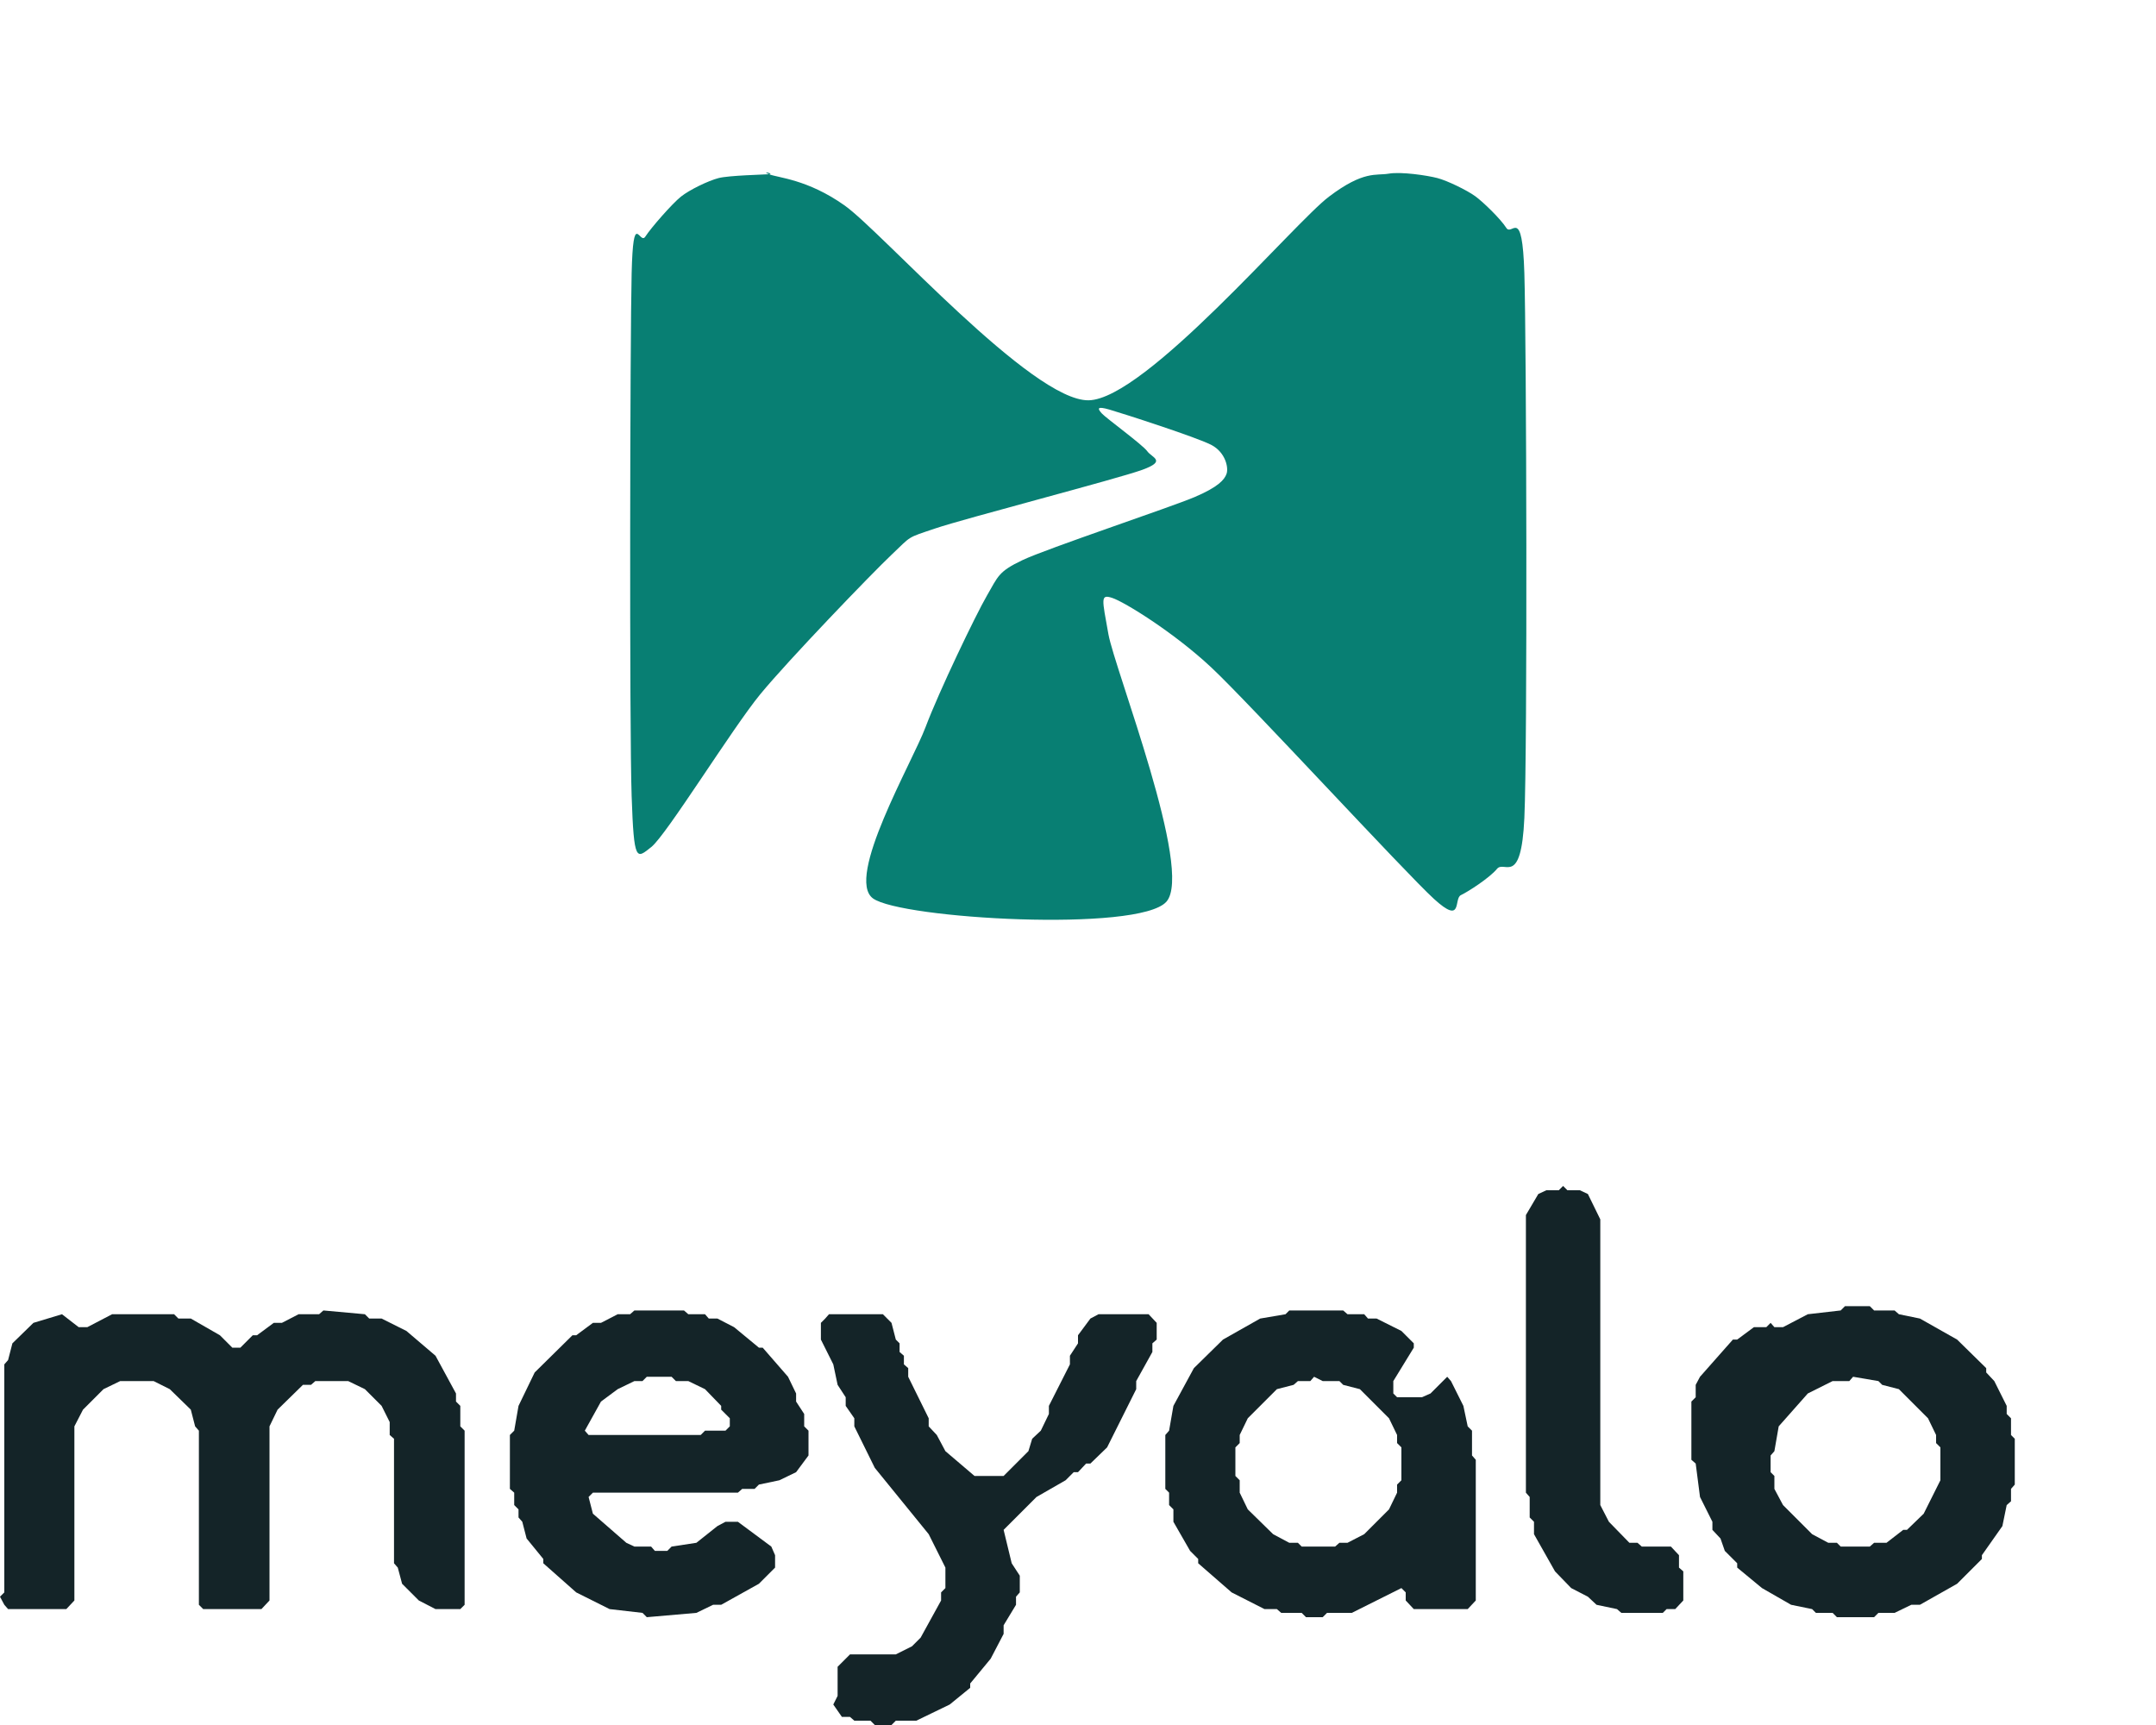
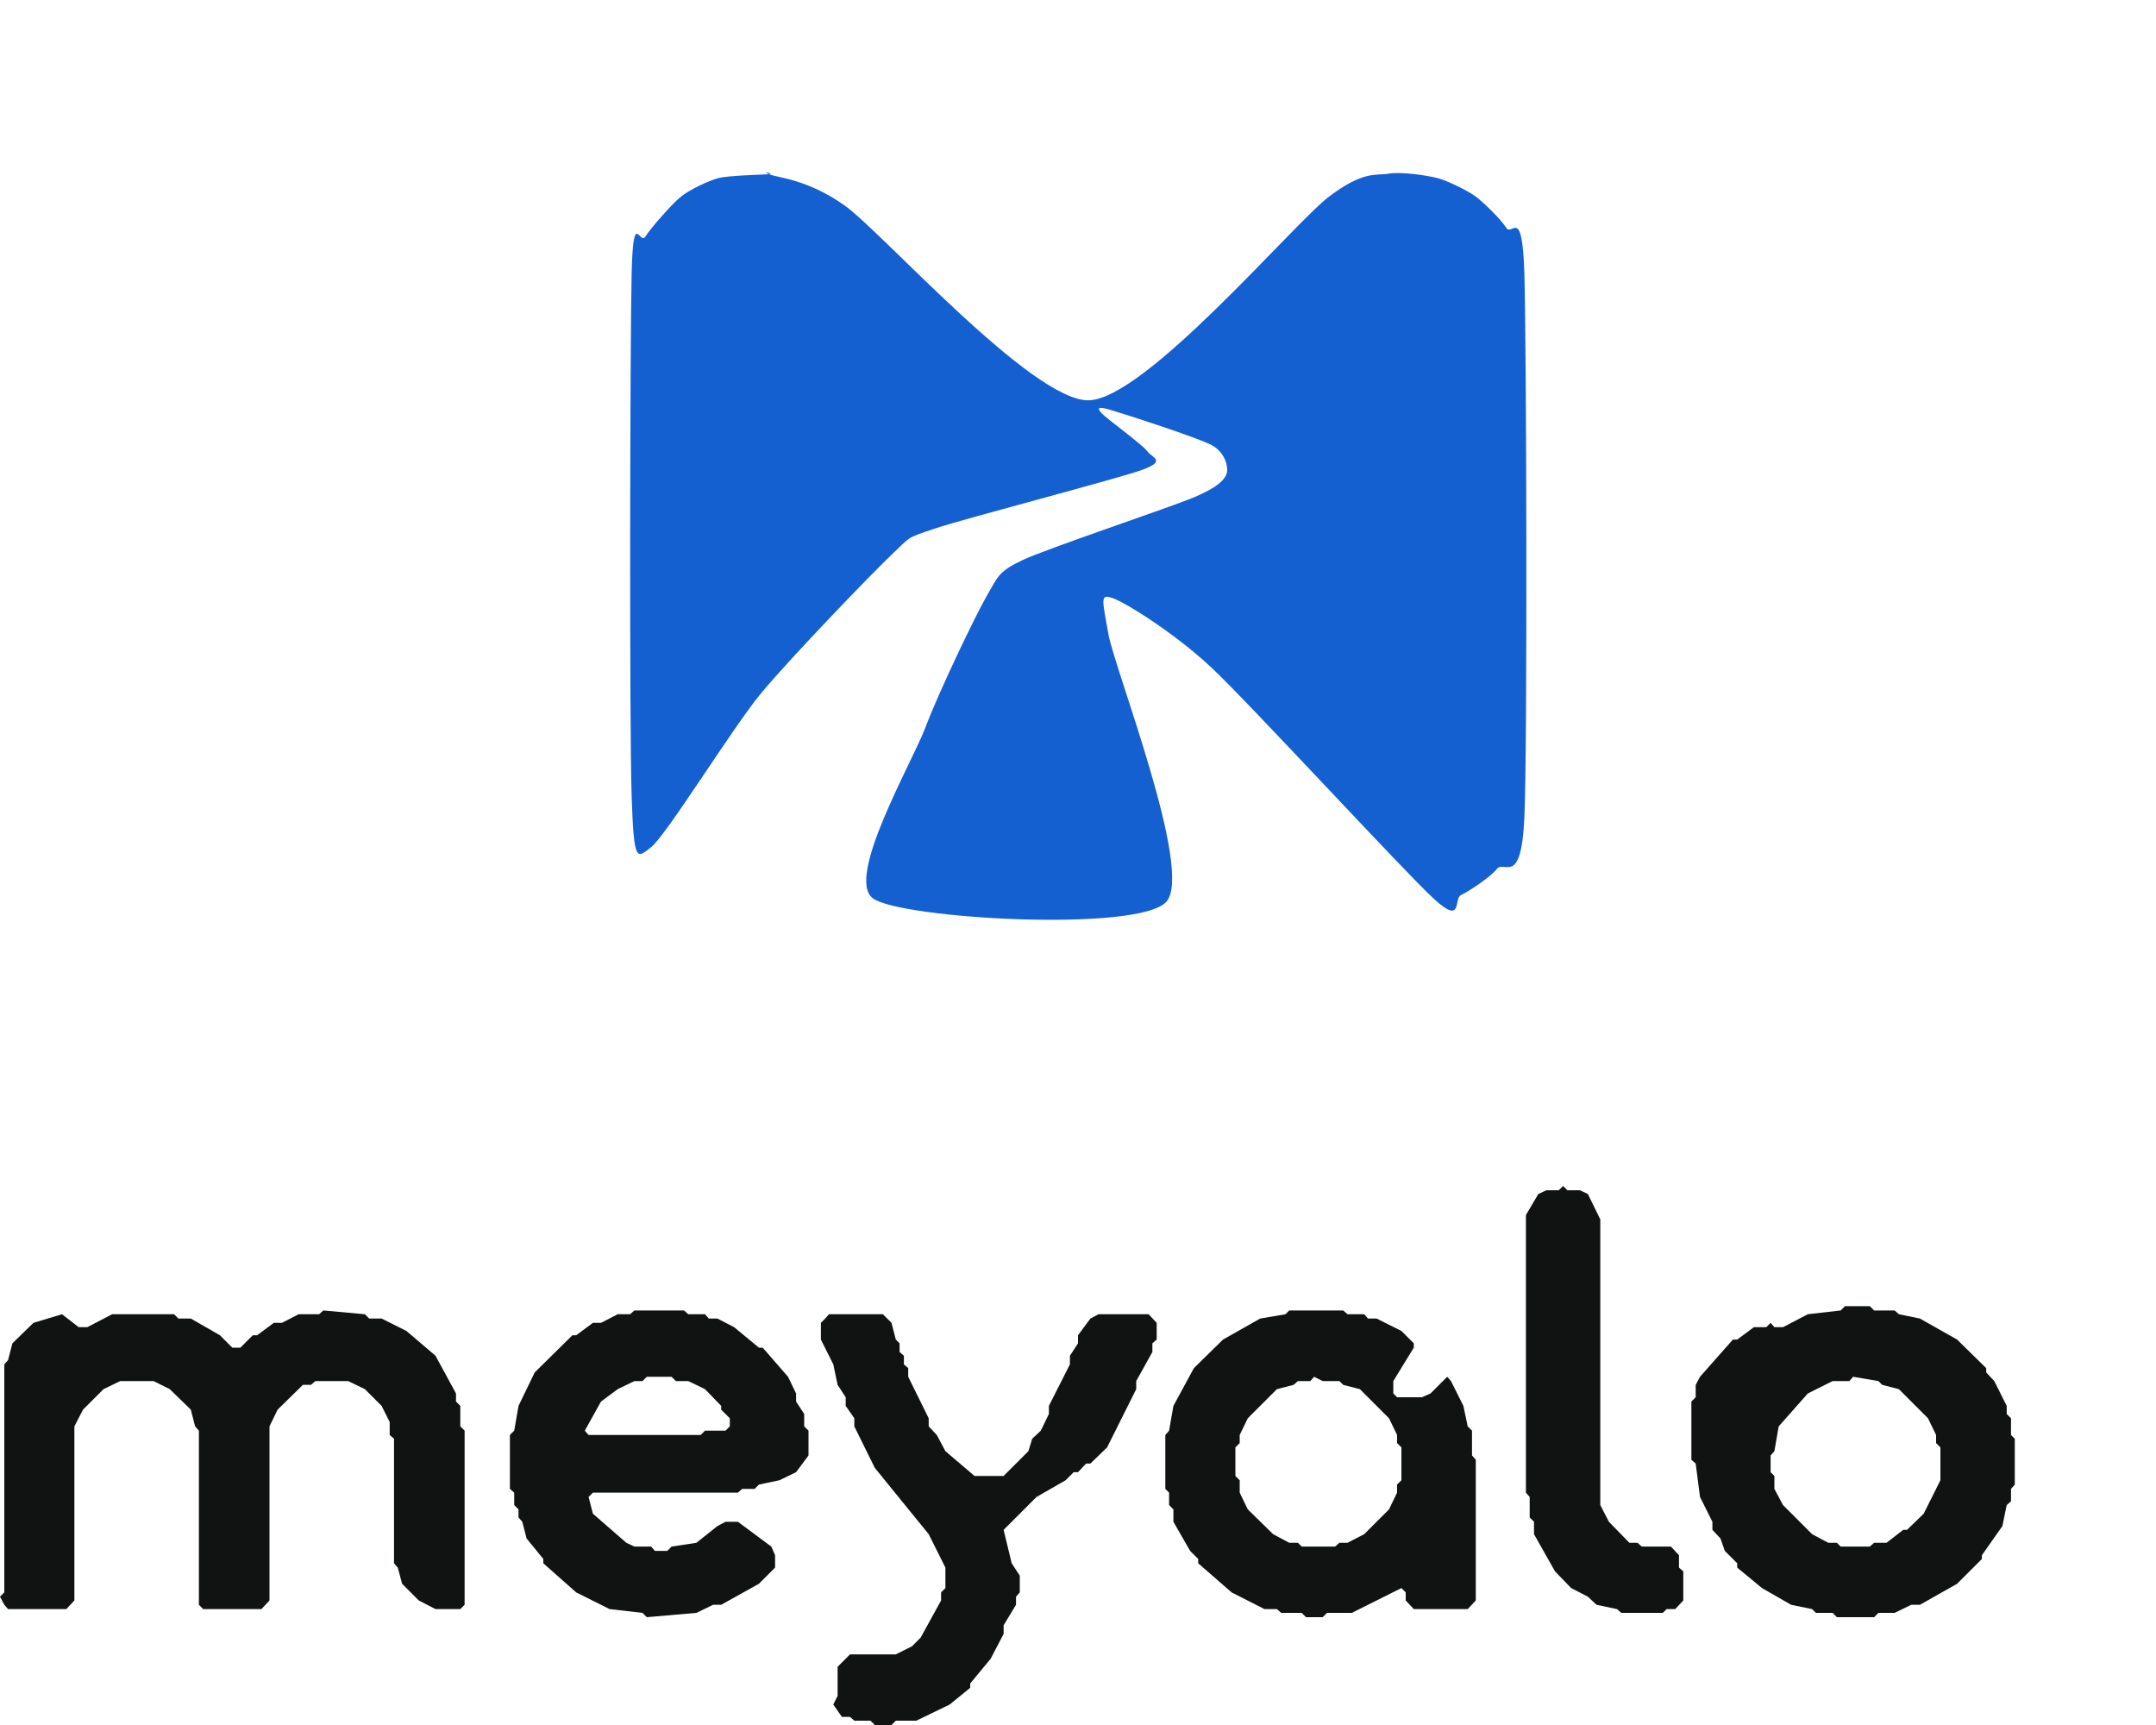
<svg xmlns="http://www.w3.org/2000/svg" width="400" height="320" viewBox="0 0 400 320" fill="none">
  <g transform="translate(100, 0) scale(0.390625)">
-     <path d="M 109.251 82.735 C 113.436 84.463 127.414 85.027 145.126 97.552 C 162.838 110.078 234.228 190.585 261.069 190.099 C 287.910 189.614 358.573 105.949 375.193 93.393 C 391.813 80.837 397.524 83.506 403.529 82.475 C 409.534 81.443 421.874 83.311 426.666 84.554 C 431.458 85.798 440.782 90.373 444.603 93.133 C 448.425 95.893 456.692 103.935 459.421 108.211 C 462.151 112.487 466.999 97.093 468.000 129.788 C 469.001 162.483 469.516 355.453 468.000 388.451 C 466.484 421.449 458.520 408.351 455.002 412.628 C 451.484 416.904 441.332 423.438 437.844 425.106 C 434.356 426.774 438.936 439.543 425.106 426.926 C 411.276 414.309 337.135 333.642 319.301 316.961 C 301.468 300.280 277.950 285.796 272.248 283.946 C 266.546 282.096 267.425 284.271 270.428 301.104 C 273.431 317.936 311.026 413.577 297.984 428.226 C 284.943 442.875 171.989 436.341 158.644 426.666 C 145.299 416.991 177.292 362.069 183.600 345.297 C 189.909 328.525 207.348 292.157 212.716 282.906 C 218.084 273.656 218.119 271.468 229.614 266.009 C 241.108 260.549 299.929 240.905 311.242 236.113 C 322.555 231.321 325.609 227.816 326.580 224.934 C 327.551 222.053 326.051 214.965 319.561 211.416 C 313.071 207.868 277.044 196.278 270.948 194.519 C 264.852 192.760 265.216 194.033 267.308 196.338 C 269.401 198.643 286.641 211.152 288.885 214.276 C 291.130 217.400 298.283 218.838 286.546 223.115 C 274.808 227.391 202.170 246.230 188.280 250.931 C 174.389 255.632 177.188 254.219 167.483 263.409 C 157.777 272.599 118.406 313.504 105.091 329.700 C 91.777 345.895 60.486 396.588 53.359 402.229 C 46.231 407.871 45.092 409.838 44.000 378.053 C 42.908 346.268 43.242 160.784 44.000 129.788 C 44.758 98.792 47.769 116.616 50.499 112.370 C 53.229 108.124 63.333 96.638 67.397 93.393 C 71.461 90.148 80.451 85.798 85.334 84.554 C 90.217 83.311 106.460 82.947 109.251 82.735 C 112.041 82.522 105.065 81.006 109.251 82.735 Z" fill="#087F73" fill-rule="evenodd" />
+     <path d="M 109.251 82.735 C 113.436 84.463 127.414 85.027 145.126 97.552 C 162.838 110.078 234.228 190.585 261.069 190.099 C 287.910 189.614 358.573 105.949 375.193 93.393 C 391.813 80.837 397.524 83.506 403.529 82.475 C 409.534 81.443 421.874 83.311 426.666 84.554 C 431.458 85.798 440.782 90.373 444.603 93.133 C 448.425 95.893 456.692 103.935 459.421 108.211 C 462.151 112.487 466.999 97.093 468.000 129.788 C 469.001 162.483 469.516 355.453 468.000 388.451 C 466.484 421.449 458.520 408.351 455.002 412.628 C 451.484 416.904 441.332 423.438 437.844 425.106 C 434.356 426.774 438.936 439.543 425.106 426.926 C 411.276 414.309 337.135 333.642 319.301 316.961 C 301.468 300.280 277.950 285.796 272.248 283.946 C 266.546 282.096 267.425 284.271 270.428 301.104 C 273.431 317.936 311.026 413.577 297.984 428.226 C 284.943 442.875 171.989 436.341 158.644 426.666 C 145.299 416.991 177.292 362.069 183.600 345.297 C 189.909 328.525 207.348 292.157 212.716 282.906 C 218.084 273.656 218.119 271.468 229.614 266.009 C 241.108 260.549 299.929 240.905 311.242 236.113 C 322.555 231.321 325.609 227.816 326.580 224.934 C 327.551 222.053 326.051 214.965 319.561 211.416 C 313.071 207.868 277.044 196.278 270.948 194.519 C 264.852 192.760 265.216 194.033 267.308 196.338 C 269.401 198.643 286.641 211.152 288.885 214.276 C 291.130 217.400 298.283 218.838 286.546 223.115 C 274.808 227.391 202.170 246.230 188.280 250.931 C 174.389 255.632 177.188 254.219 167.483 263.409 C 157.777 272.599 118.406 313.504 105.091 329.700 C 91.777 345.895 60.486 396.588 53.359 402.229 C 46.231 407.871 45.092 409.838 44.000 378.053 C 42.908 346.268 43.242 160.784 44.000 129.788 C 44.758 98.792 47.769 116.616 50.499 112.370 C 53.229 108.124 63.333 96.638 67.397 93.393 C 71.461 90.148 80.451 85.798 85.334 84.554 C 90.217 83.311 106.460 82.947 109.251 82.735 C 112.041 82.522 105.065 81.006 109.251 82.735 Z" fill="#1460D0" fill-rule="evenodd" />
  </g>
  <g transform="translate(0, 220)">
-     <path d="M 60.0 23.1 L 67.7 23.8 L 68.5 24.6 L 70.8 24.6 L 75.4 26.9 L 80.8 31.5 L 84.6 38.5 L 84.6 40.0 L 85.4 40.8 L 85.4 44.6 L 86.2 45.4 L 86.2 77.7 L 85.4 78.5 L 80.8 78.5 L 77.7 76.9 L 74.6 73.8 L 73.8 70.8 L 73.1 70.0 L 73.1 46.9 L 72.3 46.2 L 72.3 43.8 L 70.8 40.8 L 67.7 37.7 L 64.6 36.2 L 58.5 36.2 L 57.7 36.9 L 56.2 36.9 L 51.5 41.5 L 50.0 44.6 L 50.0 76.9 L 48.5 78.5 L 37.7 78.5 L 36.9 77.7 L 36.9 45.4 L 36.2 44.6 L 35.4 41.5 L 31.5 37.7 L 28.5 36.2 L 22.3 36.2 L 19.2 37.7 L 15.4 41.5 L 13.8 44.6 L 13.8 76.9 L 12.3 78.5 L 1.5 78.5 L 0.8 77.7 L 0.0 76.2 L 0.8 75.4 L 0.8 33.1 L 1.5 32.3 L 2.3 29.2 L 6.2 25.4 L 11.5 23.8 L 14.6 26.2 L 16.2 26.2 L 20.8 23.8 L 32.3 23.8 L 33.1 24.6 L 35.4 24.6 L 40.8 27.7 L 43.1 30.0 L 44.6 30.0 L 46.9 27.7 L 47.7 27.7 L 50.8 25.4 L 52.3 25.4 L 55.4 23.8 L 59.2 23.8 Z M 117.7 23.1 L 126.9 23.1 L 127.7 23.8 L 130.8 23.8 L 131.5 24.6 L 133.1 24.6 L 136.2 26.2 L 140.8 30.0 L 141.5 30.0 L 146.2 35.4 L 147.7 38.5 L 147.7 40.0 L 149.2 42.3 L 149.2 44.6 L 150.0 45.4 L 150.0 50.0 L 147.7 53.1 L 144.6 54.6 L 140.8 55.4 L 140.0 56.2 L 137.7 56.2 L 136.9 56.9 L 110.0 56.9 L 109.2 57.7 L 110.0 60.8 L 116.2 66.2 L 117.7 66.9 L 120.8 66.9 L 121.5 67.7 L 123.8 67.7 L 124.6 66.9 L 129.2 66.2 L 133.1 63.1 L 134.6 62.3 L 136.9 62.3 L 143.1 66.9 L 143.8 68.5 L 143.8 70.8 L 140.8 73.8 L 133.8 77.7 L 132.3 77.7 L 129.2 79.2 L 120.0 80.0 L 119.2 79.2 L 113.1 78.5 L 106.9 75.4 L 100.8 70.0 L 100.8 69.2 L 97.7 65.4 L 96.9 62.3 L 96.2 61.5 L 96.2 60.0 L 95.4 59.2 L 95.4 56.9 L 94.6 56.2 L 94.6 46.2 L 95.4 45.4 L 96.2 40.8 L 99.2 34.6 L 106.2 27.7 L 106.9 27.7 L 110.0 25.4 L 111.5 25.4 L 114.6 23.8 L 116.9 23.8 Z M 120.0 35.4 L 124.6 35.4 L 125.4 36.2 L 127.7 36.2 L 130.8 37.7 L 133.8 40.8 L 133.8 41.5 L 135.4 43.1 L 135.4 44.6 L 134.6 45.4 L 130.8 45.4 L 130.0 46.2 L 109.2 46.2 L 108.5 45.4 L 111.5 40.0 L 114.6 37.7 L 117.7 36.2 L 119.2 36.2 Z M 153.8 23.8 L 163.8 23.8 L 165.4 25.4 L 166.2 28.5 L 166.9 29.2 L 166.9 30.8 L 167.7 31.5 L 167.7 33.1 L 168.5 33.8 L 168.5 35.4 L 172.3 43.1 L 172.3 44.6 L 173.8 46.2 L 175.4 49.2 L 180.8 53.8 L 186.2 53.8 L 190.8 49.2 L 191.5 46.9 L 193.1 45.4 L 194.6 42.3 L 194.6 40.8 L 198.5 33.1 L 198.5 31.5 L 200.0 29.2 L 200.0 27.7 L 202.3 24.6 L 203.8 23.8 L 213.1 23.8 L 214.6 25.4 L 214.6 28.5 L 213.8 29.2 L 213.8 30.8 L 210.8 36.2 L 210.8 37.7 L 205.4 48.5 L 202.3 51.5 L 201.5 51.5 L 200.0 53.1 L 199.2 53.1 L 197.7 54.6 L 192.3 57.7 L 186.2 63.8 L 187.7 70.0 L 189.2 72.3 L 189.2 75.4 L 188.5 76.2 L 188.5 77.7 L 186.2 81.5 L 186.2 83.1 L 183.8 87.7 L 180.0 92.3 L 180.0 93.1 L 176.2 96.2 L 170.0 99.2 L 166.2 99.2 L 165.4 100.0 L 162.3 100.0 L 161.5 99.2 L 158.5 99.2 L 157.7 98.5 L 156.2 98.5 L 154.6 96.2 L 155.4 94.6 L 155.4 89.2 L 157.7 86.9 L 166.2 86.9 L 169.2 85.4 L 170.8 83.8 L 174.6 76.9 L 174.6 75.4 L 175.4 74.6 L 175.4 70.8 L 172.3 64.6 L 162.3 52.3 L 158.5 44.6 L 158.5 43.1 L 156.9 40.8 L 156.9 39.2 L 155.4 36.9 L 154.6 33.1 L 152.3 28.5 L 152.3 25.4 L 153.1 24.6 Z M 239.2 23.1 L 249.2 23.1 L 250.0 23.8 L 253.1 23.8 L 253.8 24.6 L 255.4 24.6 L 260.0 26.9 L 262.3 29.2 L 262.3 30.0 L 258.5 36.2 L 258.5 38.5 L 259.2 39.2 L 263.8 39.2 L 265.4 38.5 L 268.5 35.4 L 269.2 36.2 L 271.5 40.8 L 272.3 44.6 L 273.1 45.4 L 273.1 50.0 L 273.8 50.8 L 273.8 76.9 L 272.3 78.5 L 262.3 78.5 L 260.8 76.9 L 260.8 75.4 L 260.0 74.6 L 250.8 79.2 L 246.2 79.2 L 245.4 80.0 L 242.3 80.0 L 241.5 79.2 L 237.7 79.2 L 236.9 78.5 L 234.6 78.5 L 228.5 75.4 L 222.3 70.0 L 222.3 69.2 L 220.8 67.7 L 217.7 62.3 L 217.7 60.0 L 216.9 59.2 L 216.9 56.9 L 216.2 56.2 L 216.2 46.2 L 216.9 45.4 L 217.7 40.8 L 221.5 33.8 L 226.9 28.5 L 233.8 24.6 L 238.5 23.8 Z M 243.8 35.4 L 245.4 36.2 L 248.5 36.2 L 249.2 36.9 L 252.3 37.7 L 257.7 43.1 L 259.2 46.2 L 259.2 47.7 L 260.0 48.5 L 260.0 54.6 L 259.2 55.4 L 259.2 56.9 L 257.7 60.0 L 253.1 64.6 L 250.0 66.2 L 248.5 66.2 L 247.7 66.9 L 241.5 66.9 L 240.8 66.2 L 239.2 66.2 L 236.2 64.6 L 231.5 60.0 L 230.0 56.9 L 230.0 54.6 L 229.2 53.8 L 229.2 48.5 L 230.0 47.7 L 230.0 46.2 L 231.5 43.1 L 236.9 37.7 L 240.0 36.9 L 240.8 36.2 L 243.1 36.2 Z M 290.0 0.0 L 290.8 0.8 L 293.1 0.8 L 294.6 1.5 L 296.9 6.2 L 296.9 59.2 L 298.5 62.3 L 302.3 66.2 L 303.8 66.2 L 304.6 66.9 L 310.0 66.9 L 311.5 68.5 L 311.5 70.8 L 312.3 71.5 L 312.3 76.9 L 310.8 78.5 L 309.2 78.5 L 308.5 79.2 L 300.8 79.2 L 300.0 78.5 L 296.2 77.7 L 294.6 76.2 L 291.5 74.6 L 288.5 71.5 L 284.6 64.6 L 284.6 62.3 L 283.8 61.5 L 283.8 57.7 L 283.1 56.9 L 283.1 5.4 L 285.4 1.5 L 286.9 0.8 L 289.2 0.8 Z M 342.3 22.3 L 346.9 22.3 L 347.7 23.1 L 351.5 23.1 L 352.3 23.8 L 356.2 24.6 L 363.1 28.5 L 368.5 33.8 L 368.5 34.6 L 370.0 36.2 L 372.3 40.8 L 372.3 42.3 L 373.1 43.1 L 373.1 46.2 L 373.8 46.9 L 373.8 55.4 L 373.1 56.2 L 373.1 58.5 L 372.3 59.2 L 371.5 63.1 L 367.7 68.5 L 367.7 69.2 L 363.1 73.8 L 356.2 77.7 L 354.6 77.7 L 351.5 79.2 L 348.5 79.2 L 347.7 80.0 L 340.8 80.0 L 340.0 79.2 L 336.9 79.2 L 336.2 78.5 L 332.3 77.7 L 326.9 74.6 L 322.3 70.8 L 322.3 70.0 L 320.0 67.7 L 319.2 65.4 L 317.7 63.8 L 317.7 62.3 L 315.4 57.7 L 314.6 51.5 L 313.8 50.8 L 313.8 40.0 L 314.6 39.2 L 314.6 36.9 L 315.4 35.4 L 321.5 28.5 L 322.3 28.5 L 325.4 26.2 L 327.7 26.2 L 328.5 25.4 L 329.2 26.2 L 330.8 26.2 L 335.4 23.8 L 341.5 23.1 Z M 343.8 35.4 L 348.5 36.2 L 349.2 36.9 L 352.3 37.7 L 357.7 43.1 L 359.2 46.2 L 359.2 47.7 L 360.0 48.5 L 360.0 54.6 L 356.9 60.8 L 353.8 63.8 L 353.1 63.8 L 350.0 66.2 L 347.7 66.2 L 346.9 66.9 L 341.5 66.9 L 340.8 66.2 L 339.2 66.2 L 336.2 64.6 L 330.8 59.2 L 329.2 56.2 L 329.2 53.8 L 328.5 53.1 L 328.5 50.0 L 329.2 49.2 L 330.0 44.6 L 335.4 38.5 L 340.0 36.2 L 343.1 36.2 Z" fill="#142428" fill-rule="evenodd" />
+     <path d="M 60.0 23.1 L 67.7 23.8 L 68.5 24.6 L 70.8 24.6 L 75.4 26.9 L 80.8 31.5 L 84.6 38.5 L 84.6 40.0 L 85.4 40.8 L 85.4 44.6 L 86.2 45.4 L 86.2 77.7 L 85.4 78.5 L 80.8 78.5 L 77.7 76.9 L 74.6 73.8 L 73.8 70.8 L 73.1 70.0 L 73.1 46.9 L 72.3 46.2 L 72.3 43.8 L 70.8 40.8 L 67.7 37.7 L 64.6 36.2 L 58.5 36.2 L 57.7 36.9 L 56.2 36.9 L 51.5 41.5 L 50.0 44.6 L 50.0 76.9 L 48.5 78.5 L 37.7 78.5 L 36.9 77.7 L 36.9 45.4 L 36.2 44.6 L 35.4 41.5 L 31.5 37.7 L 28.5 36.2 L 22.3 36.2 L 19.2 37.7 L 15.4 41.5 L 13.8 44.6 L 13.8 76.9 L 12.3 78.5 L 1.5 78.5 L 0.8 77.7 L 0.0 76.2 L 0.8 75.4 L 0.8 33.1 L 1.5 32.3 L 2.3 29.2 L 6.2 25.4 L 11.5 23.8 L 14.6 26.2 L 16.2 26.2 L 20.8 23.8 L 32.3 23.8 L 33.1 24.6 L 35.4 24.6 L 40.8 27.7 L 43.1 30.0 L 44.6 30.0 L 46.9 27.7 L 47.7 27.7 L 50.8 25.4 L 52.3 25.4 L 55.4 23.8 L 59.2 23.8 Z M 117.7 23.1 L 126.9 23.1 L 127.7 23.8 L 130.8 23.8 L 131.5 24.6 L 133.1 24.6 L 136.2 26.2 L 140.8 30.0 L 141.5 30.0 L 146.2 35.4 L 147.7 38.5 L 147.7 40.0 L 149.2 42.3 L 149.2 44.6 L 150.0 45.4 L 150.0 50.0 L 147.7 53.1 L 144.6 54.6 L 140.8 55.4 L 140.0 56.2 L 137.7 56.2 L 136.9 56.9 L 110.0 56.9 L 109.2 57.7 L 110.0 60.8 L 116.2 66.2 L 117.7 66.9 L 120.8 66.9 L 121.5 67.7 L 123.8 67.7 L 124.6 66.9 L 129.2 66.2 L 133.1 63.1 L 134.6 62.3 L 136.9 62.3 L 143.1 66.9 L 143.8 68.5 L 143.8 70.8 L 140.8 73.8 L 133.8 77.7 L 132.3 77.7 L 129.2 79.2 L 120.0 80.0 L 119.2 79.2 L 113.1 78.5 L 106.9 75.4 L 100.8 70.0 L 100.8 69.2 L 97.7 65.4 L 96.9 62.3 L 96.2 61.5 L 96.2 60.0 L 95.4 59.2 L 95.4 56.9 L 94.6 56.2 L 94.6 46.2 L 95.4 45.4 L 96.2 40.8 L 99.2 34.6 L 106.2 27.7 L 106.9 27.7 L 110.0 25.4 L 111.5 25.4 L 114.6 23.8 L 116.9 23.8 Z M 120.0 35.4 L 124.6 35.4 L 125.4 36.2 L 127.7 36.2 L 130.8 37.7 L 133.8 40.8 L 133.8 41.5 L 135.4 43.1 L 135.4 44.6 L 134.6 45.4 L 130.8 45.4 L 130.0 46.2 L 109.2 46.2 L 108.5 45.4 L 111.5 40.0 L 114.6 37.7 L 117.7 36.2 L 119.2 36.2 Z M 153.8 23.8 L 163.8 23.8 L 165.4 25.4 L 166.2 28.5 L 166.9 29.2 L 166.9 30.8 L 167.7 31.5 L 167.7 33.1 L 168.5 33.8 L 168.5 35.4 L 172.3 43.1 L 172.3 44.6 L 173.8 46.2 L 175.4 49.2 L 180.8 53.8 L 186.2 53.8 L 190.8 49.2 L 191.5 46.9 L 193.1 45.4 L 194.6 42.3 L 194.6 40.8 L 198.5 33.1 L 198.5 31.5 L 200.0 29.2 L 200.0 27.7 L 202.3 24.6 L 203.8 23.8 L 213.1 23.8 L 214.6 25.4 L 214.6 28.5 L 213.8 29.2 L 213.8 30.8 L 210.8 36.2 L 210.8 37.7 L 205.4 48.5 L 202.3 51.5 L 201.5 51.5 L 200.0 53.1 L 199.2 53.1 L 197.7 54.6 L 192.3 57.7 L 186.2 63.8 L 187.7 70.0 L 189.2 72.3 L 189.2 75.4 L 188.5 76.2 L 188.5 77.7 L 186.2 81.5 L 186.2 83.1 L 183.8 87.7 L 180.0 92.3 L 180.0 93.1 L 176.2 96.2 L 170.0 99.2 L 166.2 99.2 L 165.4 100.0 L 162.3 100.0 L 161.5 99.2 L 158.5 99.2 L 157.7 98.5 L 156.2 98.5 L 154.6 96.2 L 155.4 94.6 L 155.4 89.2 L 157.7 86.9 L 166.2 86.9 L 169.2 85.4 L 170.8 83.8 L 174.6 76.9 L 174.6 75.4 L 175.4 74.6 L 175.4 70.8 L 172.3 64.6 L 162.3 52.3 L 158.5 44.6 L 158.5 43.1 L 156.9 40.8 L 156.9 39.2 L 155.4 36.9 L 154.6 33.1 L 152.3 28.5 L 152.3 25.4 L 153.1 24.6 Z M 239.2 23.1 L 249.2 23.1 L 250.0 23.8 L 253.1 23.8 L 253.8 24.6 L 255.4 24.6 L 260.0 26.9 L 262.3 29.2 L 262.3 30.0 L 258.5 36.2 L 258.5 38.5 L 259.2 39.2 L 263.8 39.2 L 265.4 38.5 L 268.5 35.4 L 269.2 36.2 L 271.5 40.8 L 272.3 44.6 L 273.1 45.4 L 273.1 50.0 L 273.8 50.8 L 273.8 76.9 L 272.3 78.5 L 262.3 78.5 L 260.8 76.9 L 260.8 75.4 L 260.0 74.6 L 250.8 79.2 L 246.2 79.2 L 245.4 80.0 L 242.3 80.0 L 241.5 79.2 L 237.7 79.2 L 236.9 78.5 L 234.6 78.5 L 228.5 75.4 L 222.3 70.0 L 222.3 69.2 L 220.8 67.7 L 217.7 62.3 L 217.7 60.0 L 216.9 59.2 L 216.9 56.9 L 216.2 56.2 L 216.2 46.2 L 216.9 45.4 L 217.7 40.8 L 221.5 33.8 L 226.9 28.5 L 233.8 24.6 L 238.5 23.8 Z M 243.8 35.4 L 245.4 36.2 L 248.5 36.2 L 249.2 36.9 L 252.3 37.7 L 257.7 43.1 L 259.2 46.2 L 259.2 47.7 L 260.0 48.5 L 260.0 54.6 L 259.2 55.4 L 259.2 56.9 L 257.7 60.0 L 253.1 64.6 L 250.0 66.2 L 248.5 66.2 L 247.7 66.9 L 241.5 66.9 L 240.8 66.2 L 239.2 66.2 L 236.2 64.6 L 231.5 60.0 L 230.0 56.9 L 230.0 54.6 L 229.2 53.8 L 229.2 48.5 L 230.0 47.7 L 230.0 46.2 L 231.5 43.1 L 236.9 37.7 L 240.0 36.9 L 240.8 36.2 L 243.1 36.2 Z M 290.0 0.0 L 290.8 0.8 L 293.1 0.8 L 294.6 1.5 L 296.9 6.2 L 296.9 59.2 L 298.5 62.3 L 302.3 66.2 L 303.8 66.2 L 304.6 66.9 L 310.0 66.9 L 311.5 68.5 L 311.5 70.8 L 312.3 71.5 L 312.3 76.9 L 310.8 78.5 L 309.2 78.5 L 308.5 79.2 L 300.8 79.2 L 300.0 78.5 L 296.2 77.7 L 294.6 76.2 L 291.5 74.6 L 288.5 71.5 L 284.6 64.6 L 284.6 62.3 L 283.8 61.5 L 283.8 57.7 L 283.1 56.9 L 283.1 5.4 L 285.4 1.5 L 286.9 0.8 L 289.2 0.8 Z M 342.3 22.3 L 346.9 22.3 L 347.7 23.1 L 351.5 23.1 L 352.3 23.8 L 356.2 24.6 L 363.1 28.5 L 368.5 33.8 L 368.5 34.6 L 370.0 36.2 L 372.3 40.8 L 372.3 42.3 L 373.1 43.1 L 373.1 46.2 L 373.8 46.9 L 373.8 55.4 L 373.1 56.2 L 373.1 58.5 L 372.3 59.2 L 371.5 63.1 L 367.7 68.5 L 367.7 69.2 L 363.1 73.8 L 356.2 77.7 L 354.6 77.7 L 351.5 79.2 L 348.5 79.2 L 347.7 80.0 L 340.8 80.0 L 340.0 79.2 L 336.9 79.2 L 336.2 78.5 L 332.3 77.7 L 326.9 74.6 L 322.3 70.8 L 322.3 70.0 L 320.0 67.7 L 319.2 65.4 L 317.7 63.8 L 317.7 62.3 L 315.4 57.7 L 314.6 51.5 L 313.8 50.8 L 313.8 40.0 L 314.6 39.2 L 314.6 36.9 L 315.4 35.4 L 321.5 28.5 L 322.3 28.5 L 325.4 26.2 L 327.7 26.2 L 328.5 25.4 L 329.2 26.2 L 330.8 26.2 L 335.4 23.8 L 341.5 23.1 Z M 343.8 35.4 L 348.5 36.2 L 349.2 36.9 L 352.3 37.7 L 357.7 43.1 L 359.2 46.2 L 359.2 47.7 L 360.0 48.5 L 360.0 54.6 L 356.9 60.8 L 353.8 63.8 L 353.1 63.8 L 350.0 66.2 L 347.7 66.2 L 346.9 66.9 L 341.5 66.9 L 340.8 66.2 L 339.2 66.2 L 336.2 64.6 L 330.8 59.2 L 329.2 56.2 L 329.2 53.8 L 328.5 53.1 L 328.5 50.0 L 329.2 49.2 L 330.0 44.6 L 335.4 38.5 L 340.0 36.2 L 343.1 36.2 Z" fill="#111312" fill-rule="evenodd" />
  </g>
</svg>
